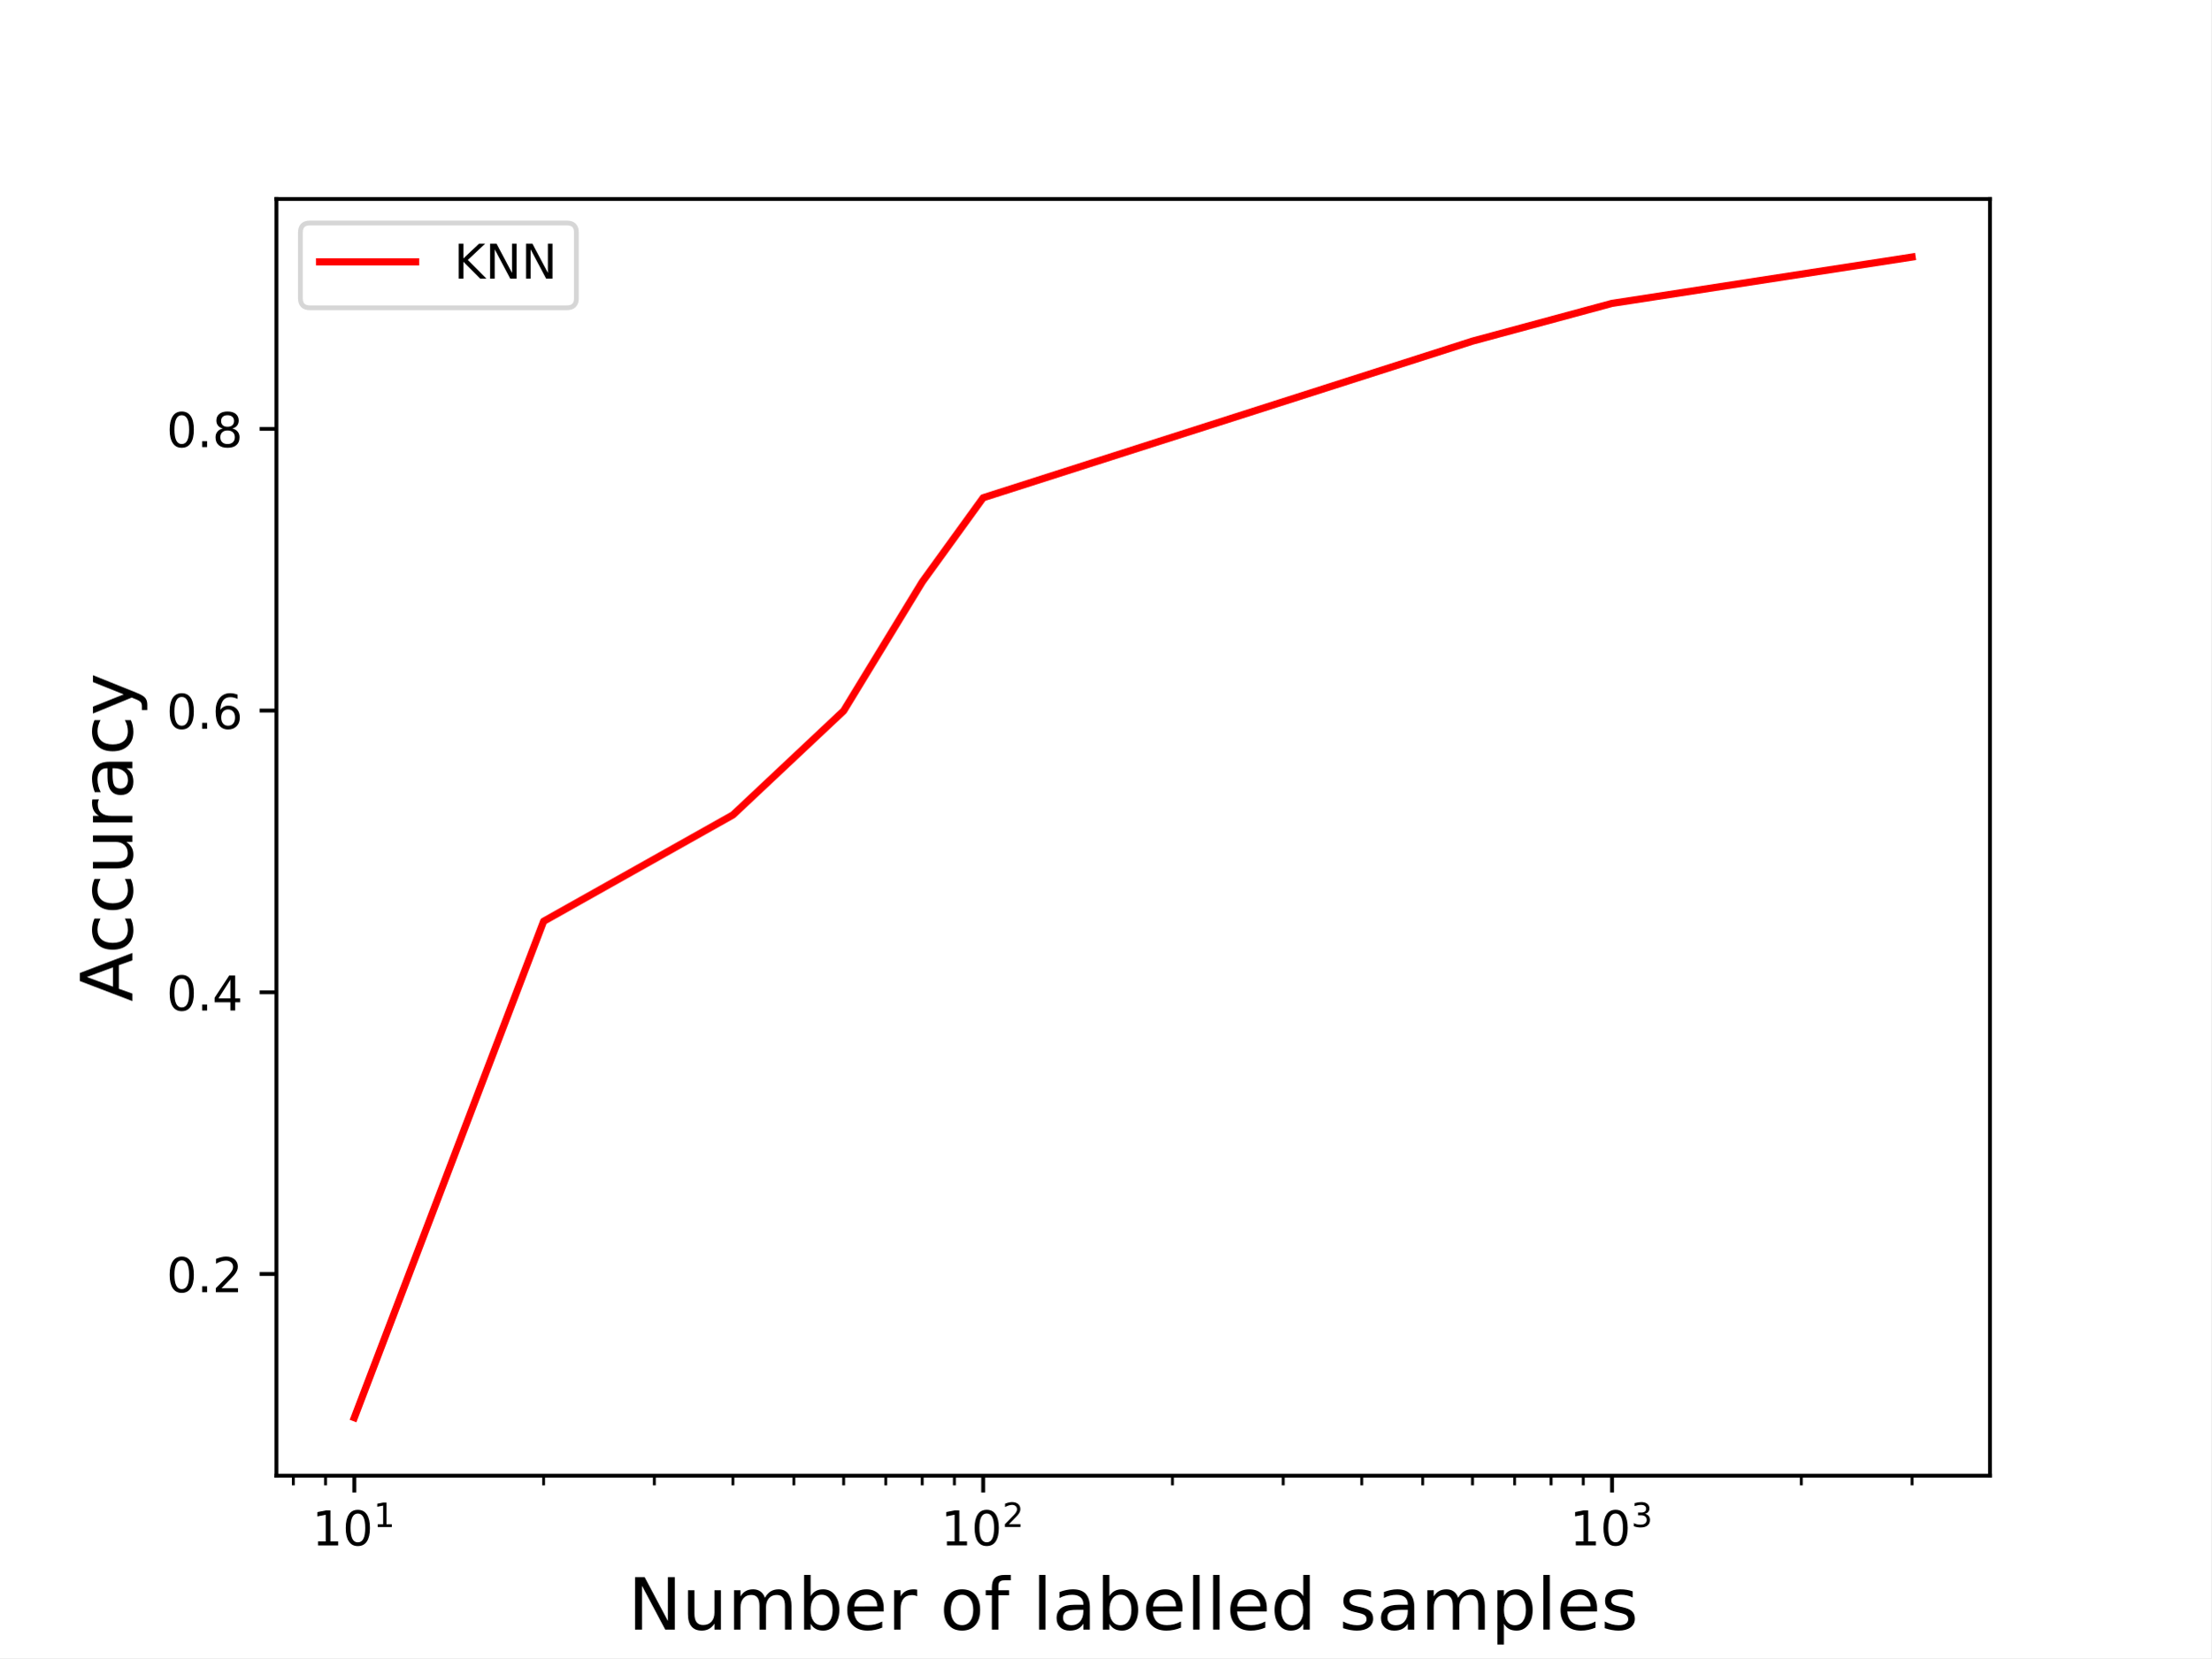
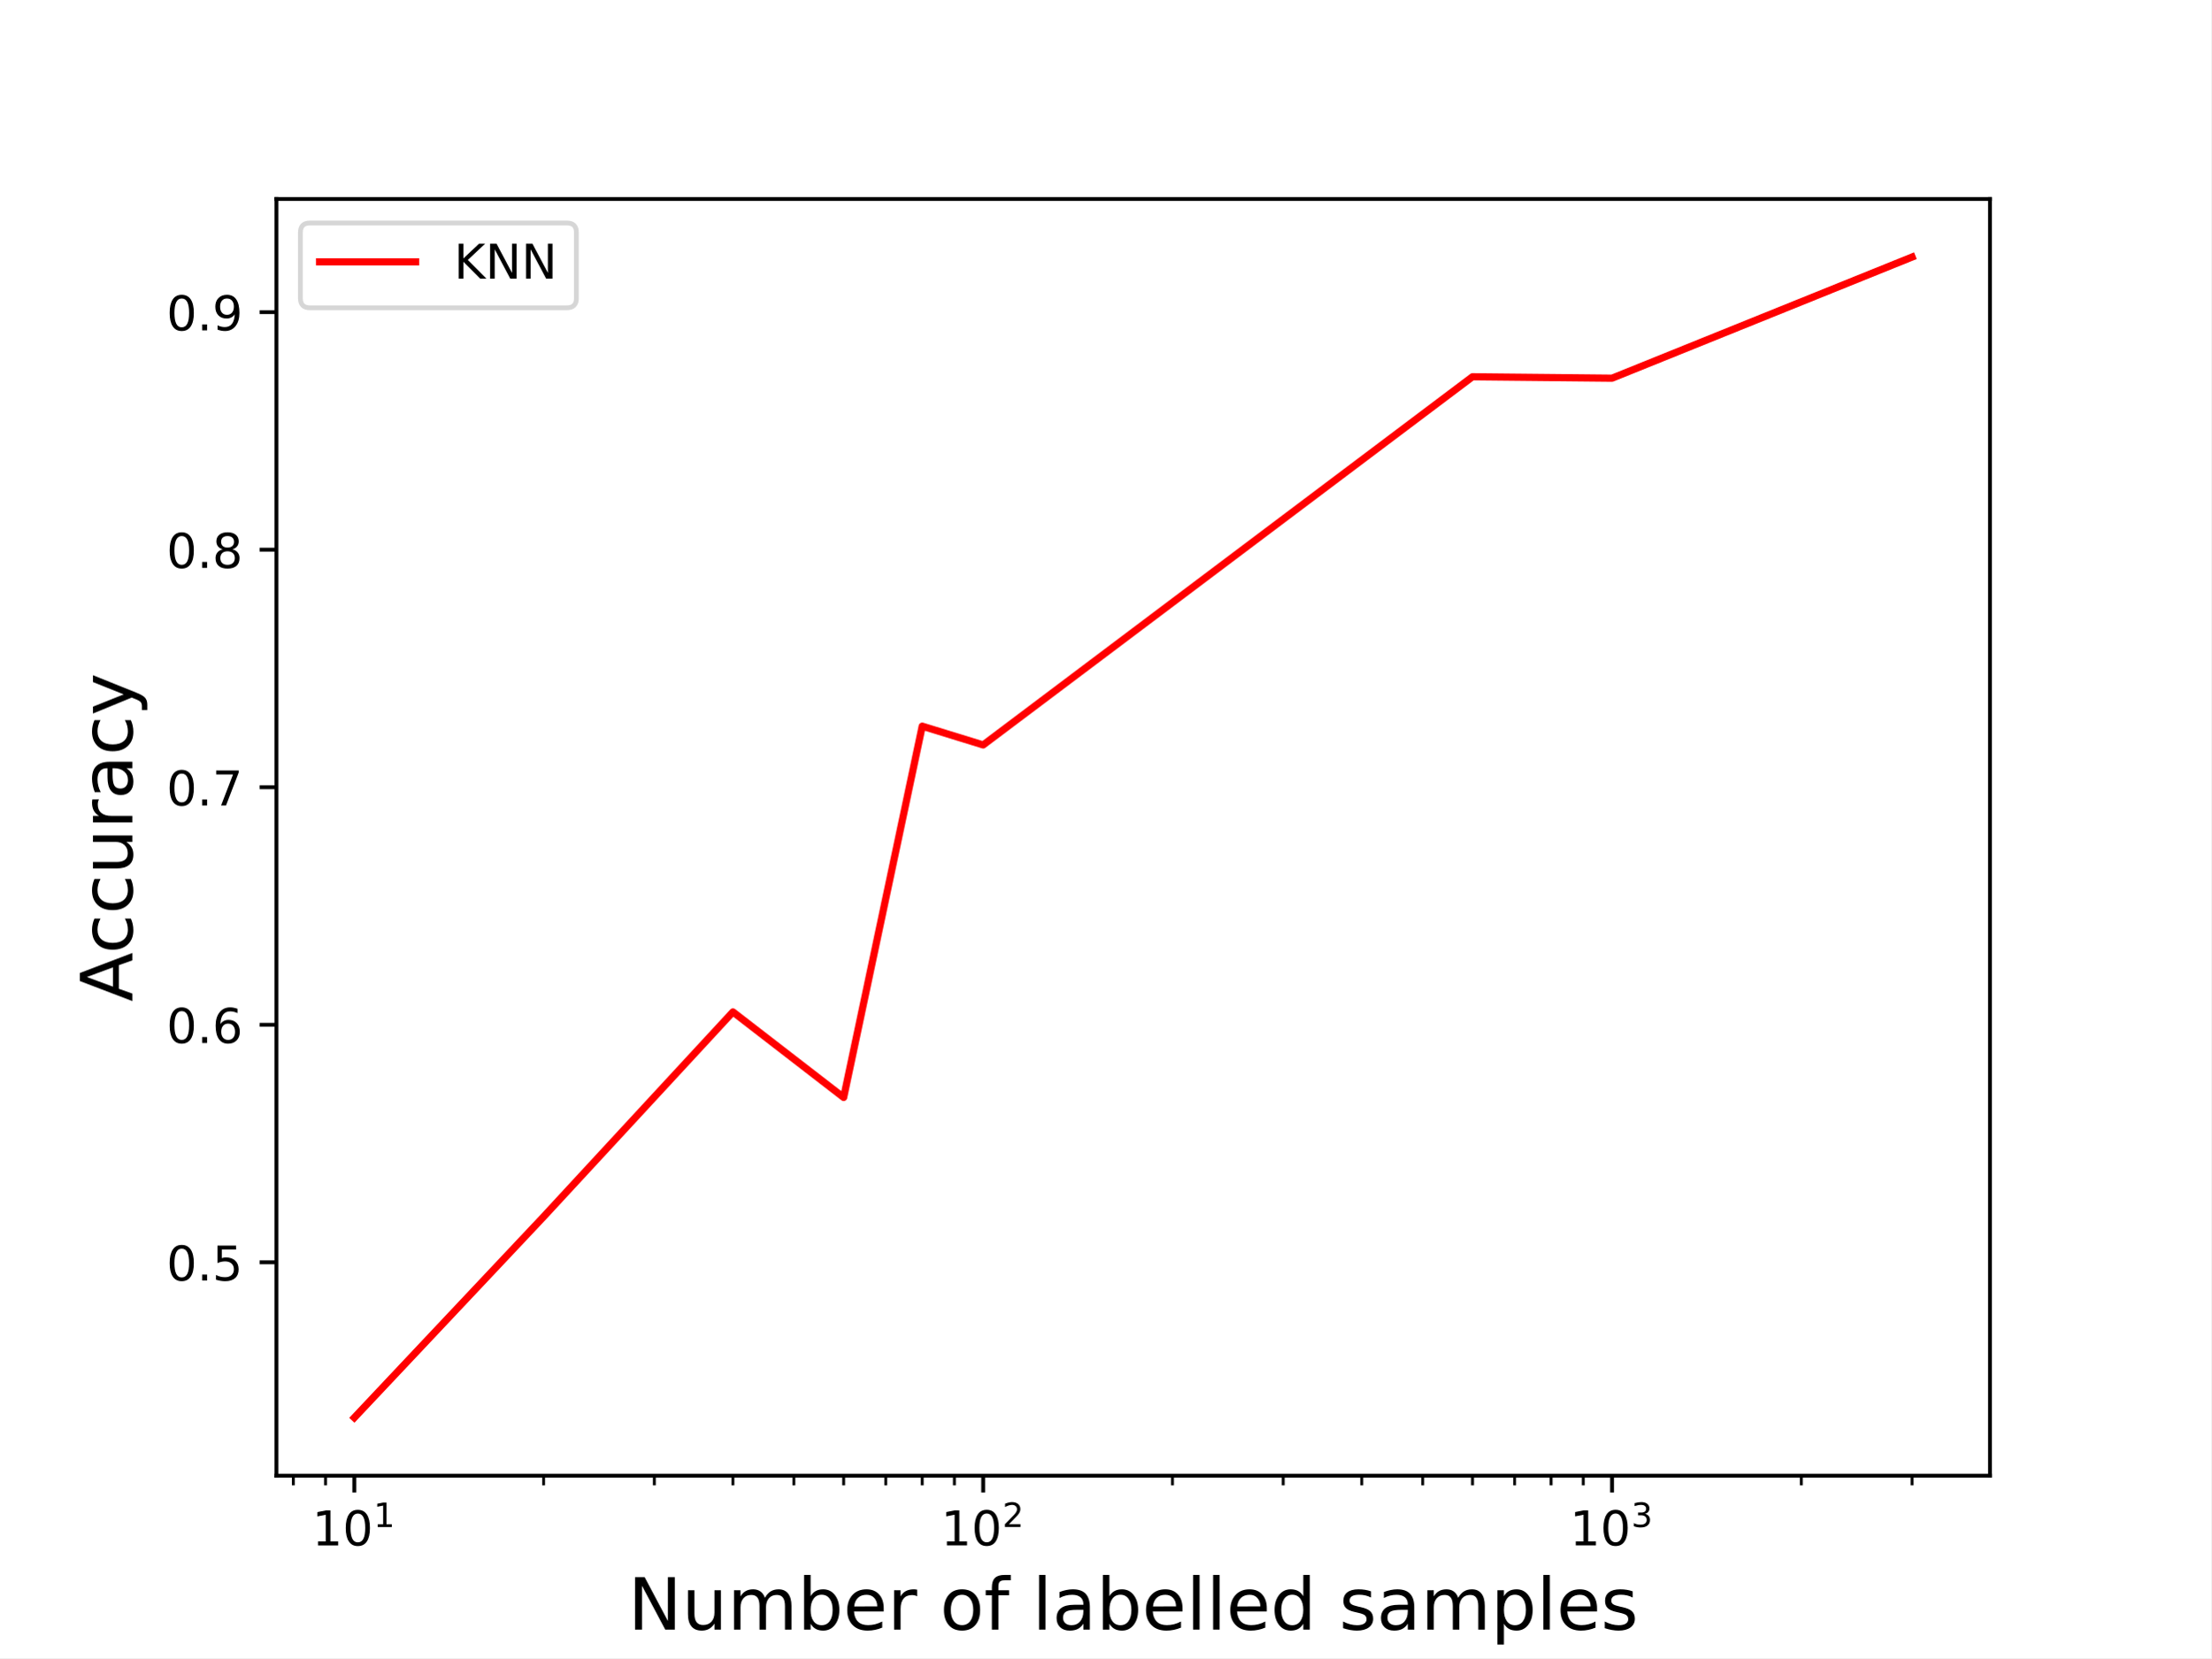
<svg xmlns="http://www.w3.org/2000/svg" xmlns:xlink="http://www.w3.org/1999/xlink" height="345.6pt" version="1.1" viewBox="0 0 460.8 345.6" width="460.8pt">
  <defs>
    <style type="text/css">*{stroke-linecap:butt;stroke-linejoin:round;}</style>
  </defs>
  <g id="figure_1">
    <g id="patch_1">
      <path d="M 0 345.6  L 460.8 345.6  L 460.8 0  L 0 0  z " style="fill:#ffffff;" />
    </g>
    <g id="axes_1">
      <g id="patch_2">
        <path d="M 57.6 307.584  L 414.72 307.584  L 414.72 41.472  L 57.6 41.472  z " style="fill:#ffffff;" />
      </g>
      <g id="matplotlib.axis_1">
        <g id="xtick_1">
          <g id="line2d_1">
            <defs>
-               <path d="M 0 0  L 0 3.5  " id="m535e536ac5" style="stroke:#000000;stroke-width:0.8;" />
-             </defs>
-             <g>
-               <use style="stroke:#000000;stroke-width:0.8;" x="73.833" xlink:href="#m535e536ac5" y="307.584" />
+               <path d="M 0 0  L 0 3.5  " id="m61b0bf0fd1" style="stroke:#000000;stroke-width:0.8;" />
+             </defs>
+             <g>
+               <use style="stroke:#000000;stroke-width:0.8;" x="73.833" xlink:href="#m61b0bf0fd1" y="307.584" />
            </g>
          </g>
          <g id="text_1">
            <g transform="translate(65.03273 322.1824)scale(0.1 -0.1)">
              <defs>
                <path d="M 794 531  L 1825 531  L 1825 4091  L 703 3866  L 703 4441  L 1819 4666  L 2450 4666  L 2450 531  L 3481 531  L 3481 0  L 794 0  L 794 531  z " id="DejaVuSans-31" transform="scale(0.015625)" />
                <path d="M 2034 4250  Q 1547 4250 1301 3770  Q 1056 3291 1056 2328  Q 1056 1369 1301 889  Q 1547 409 2034 409  Q 2525 409 2770 889  Q 3016 1369 3016 2328  Q 3016 3291 2770 3770  Q 2525 4250 2034 4250  z M 2034 4750  Q 2819 4750 3233 4129  Q 3647 3509 3647 2328  Q 3647 1150 3233 529  Q 2819 -91 2034 -91  Q 1250 -91 836 529  Q 422 1150 422 2328  Q 422 3509 836 4129  Q 1250 4750 2034 4750  z " id="DejaVuSans-30" transform="scale(0.015625)" />
              </defs>
              <use transform="translate(0 0.684375)" xlink:href="#DejaVuSans-31" />
              <use transform="translate(63.62305 0.684375)" xlink:href="#DejaVuSans-30" />
              <use transform="translate(128.2031 38.96563)scale(0.7)" xlink:href="#DejaVuSans-31" />
            </g>
          </g>
        </g>
        <g id="xtick_2">
          <g id="line2d_2">
            <g>
-               <use style="stroke:#000000;stroke-width:0.8;" x="204.894" xlink:href="#m535e536ac5" y="307.584" />
+               <use style="stroke:#000000;stroke-width:0.8;" x="204.894" xlink:href="#m61b0bf0fd1" y="307.584" />
            </g>
          </g>
          <g id="text_2">
            <g transform="translate(196.094 322.1824)scale(0.1 -0.1)">
              <defs>
                <path d="M 1228 531  L 3431 531  L 3431 0  L 469 0  L 469 531  Q 828 903 1448 1529  Q 2069 2156 2228 2338  Q 2531 2678 2651 2914  Q 2772 3150 2772 3378  Q 2772 3750 2511 3984  Q 2250 4219 1831 4219  Q 1534 4219 1204 4116  Q 875 4013 500 3803  L 500 4441  Q 881 4594 1212 4672  Q 1544 4750 1819 4750  Q 2544 4750 2975 4387  Q 3406 4025 3406 3419  Q 3406 3131 3298 2873  Q 3191 2616 2906 2266  Q 2828 2175 2409 1742  Q 1991 1309 1228 531  z " id="DejaVuSans-32" transform="scale(0.015625)" />
              </defs>
              <use transform="translate(0 0.765625)" xlink:href="#DejaVuSans-31" />
              <use transform="translate(63.62305 0.765625)" xlink:href="#DejaVuSans-30" />
              <use transform="translate(128.2031 39.04688)scale(0.7)" xlink:href="#DejaVuSans-32" />
            </g>
          </g>
        </g>
        <g id="xtick_3">
          <g id="line2d_3">
            <g>
-               <use style="stroke:#000000;stroke-width:0.8;" x="335.955" xlink:href="#m535e536ac5" y="307.584" />
+               <use style="stroke:#000000;stroke-width:0.8;" x="335.955" xlink:href="#m61b0bf0fd1" y="307.584" />
            </g>
          </g>
          <g id="text_3">
            <g transform="translate(327.1552 322.1824)scale(0.1 -0.1)">
              <defs>
                <path d="M 2597 2516  Q 3050 2419 3304 2112  Q 3559 1806 3559 1356  Q 3559 666 3084 287  Q 2609 -91 1734 -91  Q 1441 -91 1130 -33  Q 819 25 488 141  L 488 750  Q 750 597 1062 519  Q 1375 441 1716 441  Q 2309 441 2620 675  Q 2931 909 2931 1356  Q 2931 1769 2642 2001  Q 2353 2234 1838 2234  L 1294 2234  L 1294 2753  L 1863 2753  Q 2328 2753 2575 2939  Q 2822 3125 2822 3475  Q 2822 3834 2567 4026  Q 2313 4219 1838 4219  Q 1578 4219 1281 4162  Q 984 4106 628 3988  L 628 4550  Q 988 4650 1302 4700  Q 1616 4750 1894 4750  Q 2613 4750 3031 4423  Q 3450 4097 3450 3541  Q 3450 3153 3228 2886  Q 3006 2619 2597 2516  z " id="DejaVuSans-33" transform="scale(0.015625)" />
              </defs>
              <use transform="translate(0 0.765625)" xlink:href="#DejaVuSans-31" />
              <use transform="translate(63.62305 0.765625)" xlink:href="#DejaVuSans-30" />
              <use transform="translate(128.2031 39.04688)scale(0.7)" xlink:href="#DejaVuSans-33" />
            </g>
          </g>
        </g>
        <g id="xtick_4">
          <g id="line2d_4">
            <defs>
-               <path d="M 0 0  L 0 2  " id="mf90bd50811" style="stroke:#000000;stroke-width:0.6;" />
-             </defs>
-             <g>
-               <use style="stroke:#000000;stroke-width:0.6;" x="61.132" xlink:href="#mf90bd50811" y="307.584" />
+               <path d="M 0 0  L 0 2  " id="m50178d7eab" style="stroke:#000000;stroke-width:0.6;" />
+             </defs>
+             <g>
+               <use style="stroke:#000000;stroke-width:0.6;" x="61.132" xlink:href="#m50178d7eab" y="307.584" />
            </g>
          </g>
        </g>
        <g id="xtick_5">
          <g id="line2d_5">
            <g>
-               <use style="stroke:#000000;stroke-width:0.6;" x="67.836" xlink:href="#mf90bd50811" y="307.584" />
+               <use style="stroke:#000000;stroke-width:0.6;" x="67.836" xlink:href="#m50178d7eab" y="307.584" />
            </g>
          </g>
        </g>
        <g id="xtick_6">
          <g id="line2d_6">
            <g>
-               <use style="stroke:#000000;stroke-width:0.6;" x="113.286" xlink:href="#mf90bd50811" y="307.584" />
+               <use style="stroke:#000000;stroke-width:0.6;" x="113.286" xlink:href="#m50178d7eab" y="307.584" />
            </g>
          </g>
        </g>
        <g id="xtick_7">
          <g id="line2d_7">
            <g>
-               <use style="stroke:#000000;stroke-width:0.6;" x="136.365" xlink:href="#mf90bd50811" y="307.584" />
+               <use style="stroke:#000000;stroke-width:0.6;" x="136.365" xlink:href="#m50178d7eab" y="307.584" />
            </g>
          </g>
        </g>
        <g id="xtick_8">
          <g id="line2d_8">
            <g>
-               <use style="stroke:#000000;stroke-width:0.6;" x="152.739" xlink:href="#mf90bd50811" y="307.584" />
+               <use style="stroke:#000000;stroke-width:0.6;" x="152.739" xlink:href="#m50178d7eab" y="307.584" />
            </g>
          </g>
        </g>
        <g id="xtick_9">
          <g id="line2d_9">
            <g>
-               <use style="stroke:#000000;stroke-width:0.6;" x="165.441" xlink:href="#mf90bd50811" y="307.584" />
+               <use style="stroke:#000000;stroke-width:0.6;" x="165.441" xlink:href="#m50178d7eab" y="307.584" />
            </g>
          </g>
        </g>
        <g id="xtick_10">
          <g id="line2d_10">
            <g>
-               <use style="stroke:#000000;stroke-width:0.6;" x="175.818" xlink:href="#mf90bd50811" y="307.584" />
+               <use style="stroke:#000000;stroke-width:0.6;" x="175.818" xlink:href="#m50178d7eab" y="307.584" />
            </g>
          </g>
        </g>
        <g id="xtick_11">
          <g id="line2d_11">
            <g>
-               <use style="stroke:#000000;stroke-width:0.6;" x="184.592" xlink:href="#mf90bd50811" y="307.584" />
+               <use style="stroke:#000000;stroke-width:0.6;" x="184.592" xlink:href="#m50178d7eab" y="307.584" />
            </g>
          </g>
        </g>
        <g id="xtick_12">
          <g id="line2d_12">
            <g>
-               <use style="stroke:#000000;stroke-width:0.6;" x="192.193" xlink:href="#mf90bd50811" y="307.584" />
+               <use style="stroke:#000000;stroke-width:0.6;" x="192.193" xlink:href="#m50178d7eab" y="307.584" />
            </g>
          </g>
        </g>
        <g id="xtick_13">
          <g id="line2d_13">
            <g>
-               <use style="stroke:#000000;stroke-width:0.6;" x="198.897" xlink:href="#mf90bd50811" y="307.584" />
+               <use style="stroke:#000000;stroke-width:0.6;" x="198.897" xlink:href="#m50178d7eab" y="307.584" />
            </g>
          </g>
        </g>
        <g id="xtick_14">
          <g id="line2d_14">
            <g>
-               <use style="stroke:#000000;stroke-width:0.6;" x="244.347" xlink:href="#mf90bd50811" y="307.584" />
+               <use style="stroke:#000000;stroke-width:0.6;" x="244.347" xlink:href="#m50178d7eab" y="307.584" />
            </g>
          </g>
        </g>
        <g id="xtick_15">
          <g id="line2d_15">
            <g>
-               <use style="stroke:#000000;stroke-width:0.6;" x="267.426" xlink:href="#mf90bd50811" y="307.584" />
+               <use style="stroke:#000000;stroke-width:0.6;" x="267.426" xlink:href="#m50178d7eab" y="307.584" />
            </g>
          </g>
        </g>
        <g id="xtick_16">
          <g id="line2d_16">
            <g>
-               <use style="stroke:#000000;stroke-width:0.6;" x="283.801" xlink:href="#mf90bd50811" y="307.584" />
+               <use style="stroke:#000000;stroke-width:0.6;" x="283.801" xlink:href="#m50178d7eab" y="307.584" />
            </g>
          </g>
        </g>
        <g id="xtick_17">
          <g id="line2d_17">
            <g>
-               <use style="stroke:#000000;stroke-width:0.6;" x="296.502" xlink:href="#mf90bd50811" y="307.584" />
+               <use style="stroke:#000000;stroke-width:0.6;" x="296.502" xlink:href="#m50178d7eab" y="307.584" />
            </g>
          </g>
        </g>
        <g id="xtick_18">
          <g id="line2d_18">
            <g>
-               <use style="stroke:#000000;stroke-width:0.6;" x="306.879" xlink:href="#mf90bd50811" y="307.584" />
+               <use style="stroke:#000000;stroke-width:0.6;" x="306.879" xlink:href="#m50178d7eab" y="307.584" />
            </g>
          </g>
        </g>
        <g id="xtick_19">
          <g id="line2d_19">
            <g>
-               <use style="stroke:#000000;stroke-width:0.6;" x="315.654" xlink:href="#mf90bd50811" y="307.584" />
+               <use style="stroke:#000000;stroke-width:0.6;" x="315.654" xlink:href="#m50178d7eab" y="307.584" />
            </g>
          </g>
        </g>
        <g id="xtick_20">
          <g id="line2d_20">
            <g>
-               <use style="stroke:#000000;stroke-width:0.6;" x="323.254" xlink:href="#mf90bd50811" y="307.584" />
+               <use style="stroke:#000000;stroke-width:0.6;" x="323.254" xlink:href="#m50178d7eab" y="307.584" />
            </g>
          </g>
        </g>
        <g id="xtick_21">
          <g id="line2d_21">
            <g>
-               <use style="stroke:#000000;stroke-width:0.6;" x="329.958" xlink:href="#mf90bd50811" y="307.584" />
+               <use style="stroke:#000000;stroke-width:0.6;" x="329.958" xlink:href="#m50178d7eab" y="307.584" />
            </g>
          </g>
        </g>
        <g id="xtick_22">
          <g id="line2d_22">
            <g>
-               <use style="stroke:#000000;stroke-width:0.6;" x="375.409" xlink:href="#mf90bd50811" y="307.584" />
+               <use style="stroke:#000000;stroke-width:0.6;" x="375.409" xlink:href="#m50178d7eab" y="307.584" />
            </g>
          </g>
        </g>
        <g id="xtick_23">
          <g id="line2d_23">
            <g>
-               <use style="stroke:#000000;stroke-width:0.6;" x="398.487" xlink:href="#mf90bd50811" y="307.584" />
+               <use style="stroke:#000000;stroke-width:0.6;" x="398.487" xlink:href="#m50178d7eab" y="307.584" />
            </g>
          </g>
        </g>
        <g id="text_4">
          <g transform="translate(130.8764 339.6598)scale(0.15 -0.15)">
            <defs>
              <path d="M 628 4666  L 1478 4666  L 3547 763  L 3547 4666  L 4159 4666  L 4159 0  L 3309 0  L 1241 3903  L 1241 0  L 628 0  L 628 4666  z " id="DejaVuSans-4e" transform="scale(0.015625)" />
              <path d="M 544 1381  L 544 3500  L 1119 3500  L 1119 1403  Q 1119 906 1312 657  Q 1506 409 1894 409  Q 2359 409 2629 706  Q 2900 1003 2900 1516  L 2900 3500  L 3475 3500  L 3475 0  L 2900 0  L 2900 538  Q 2691 219 2414 64  Q 2138 -91 1772 -91  Q 1169 -91 856 284  Q 544 659 544 1381  z M 1991 3584  L 1991 3584  z " id="DejaVuSans-75" transform="scale(0.015625)" />
              <path d="M 3328 2828  Q 3544 3216 3844 3400  Q 4144 3584 4550 3584  Q 5097 3584 5394 3201  Q 5691 2819 5691 2113  L 5691 0  L 5113 0  L 5113 2094  Q 5113 2597 4934 2840  Q 4756 3084 4391 3084  Q 3944 3084 3684 2787  Q 3425 2491 3425 1978  L 3425 0  L 2847 0  L 2847 2094  Q 2847 2600 2669 2842  Q 2491 3084 2119 3084  Q 1678 3084 1418 2786  Q 1159 2488 1159 1978  L 1159 0  L 581 0  L 581 3500  L 1159 3500  L 1159 2956  Q 1356 3278 1631 3431  Q 1906 3584 2284 3584  Q 2666 3584 2933 3390  Q 3200 3197 3328 2828  z " id="DejaVuSans-6d" transform="scale(0.015625)" />
              <path d="M 3116 1747  Q 3116 2381 2855 2742  Q 2594 3103 2138 3103  Q 1681 3103 1420 2742  Q 1159 2381 1159 1747  Q 1159 1113 1420 752  Q 1681 391 2138 391  Q 2594 391 2855 752  Q 3116 1113 3116 1747  z M 1159 2969  Q 1341 3281 1617 3432  Q 1894 3584 2278 3584  Q 2916 3584 3314 3078  Q 3713 2572 3713 1747  Q 3713 922 3314 415  Q 2916 -91 2278 -91  Q 1894 -91 1617 61  Q 1341 213 1159 525  L 1159 0  L 581 0  L 581 4863  L 1159 4863  L 1159 2969  z " id="DejaVuSans-62" transform="scale(0.015625)" />
              <path d="M 3597 1894  L 3597 1613  L 953 1613  Q 991 1019 1311 708  Q 1631 397 2203 397  Q 2534 397 2845 478  Q 3156 559 3463 722  L 3463 178  Q 3153 47 2828 -22  Q 2503 -91 2169 -91  Q 1331 -91 842 396  Q 353 884 353 1716  Q 353 2575 817 3079  Q 1281 3584 2069 3584  Q 2775 3584 3186 3129  Q 3597 2675 3597 1894  z M 3022 2063  Q 3016 2534 2758 2815  Q 2500 3097 2075 3097  Q 1594 3097 1305 2825  Q 1016 2553 972 2059  L 3022 2063  z " id="DejaVuSans-65" transform="scale(0.015625)" />
              <path d="M 2631 2963  Q 2534 3019 2420 3045  Q 2306 3072 2169 3072  Q 1681 3072 1420 2755  Q 1159 2438 1159 1844  L 1159 0  L 581 0  L 581 3500  L 1159 3500  L 1159 2956  Q 1341 3275 1631 3429  Q 1922 3584 2338 3584  Q 2397 3584 2469 3576  Q 2541 3569 2628 3553  L 2631 2963  z " id="DejaVuSans-72" transform="scale(0.015625)" />
              <path id="DejaVuSans-20" transform="scale(0.015625)" />
              <path d="M 1959 3097  Q 1497 3097 1228 2736  Q 959 2375 959 1747  Q 959 1119 1226 758  Q 1494 397 1959 397  Q 2419 397 2687 759  Q 2956 1122 2956 1747  Q 2956 2369 2687 2733  Q 2419 3097 1959 3097  z M 1959 3584  Q 2709 3584 3137 3096  Q 3566 2609 3566 1747  Q 3566 888 3137 398  Q 2709 -91 1959 -91  Q 1206 -91 779 398  Q 353 888 353 1747  Q 353 2609 779 3096  Q 1206 3584 1959 3584  z " id="DejaVuSans-6f" transform="scale(0.015625)" />
              <path d="M 2375 4863  L 2375 4384  L 1825 4384  Q 1516 4384 1395 4259  Q 1275 4134 1275 3809  L 1275 3500  L 2222 3500  L 2222 3053  L 1275 3053  L 1275 0  L 697 0  L 697 3053  L 147 3053  L 147 3500  L 697 3500  L 697 3744  Q 697 4328 969 4595  Q 1241 4863 1831 4863  L 2375 4863  z " id="DejaVuSans-66" transform="scale(0.015625)" />
              <path d="M 603 4863  L 1178 4863  L 1178 0  L 603 0  L 603 4863  z " id="DejaVuSans-6c" transform="scale(0.015625)" />
              <path d="M 2194 1759  Q 1497 1759 1228 1600  Q 959 1441 959 1056  Q 959 750 1161 570  Q 1363 391 1709 391  Q 2188 391 2477 730  Q 2766 1069 2766 1631  L 2766 1759  L 2194 1759  z M 3341 1997  L 3341 0  L 2766 0  L 2766 531  Q 2569 213 2275 61  Q 1981 -91 1556 -91  Q 1019 -91 701 211  Q 384 513 384 1019  Q 384 1609 779 1909  Q 1175 2209 1959 2209  L 2766 2209  L 2766 2266  Q 2766 2663 2505 2880  Q 2244 3097 1772 3097  Q 1472 3097 1187 3025  Q 903 2953 641 2809  L 641 3341  Q 956 3463 1253 3523  Q 1550 3584 1831 3584  Q 2591 3584 2966 3190  Q 3341 2797 3341 1997  z " id="DejaVuSans-61" transform="scale(0.015625)" />
              <path d="M 2906 2969  L 2906 4863  L 3481 4863  L 3481 0  L 2906 0  L 2906 525  Q 2725 213 2448 61  Q 2172 -91 1784 -91  Q 1150 -91 751 415  Q 353 922 353 1747  Q 353 2572 751 3078  Q 1150 3584 1784 3584  Q 2172 3584 2448 3432  Q 2725 3281 2906 2969  z M 947 1747  Q 947 1113 1208 752  Q 1469 391 1925 391  Q 2381 391 2643 752  Q 2906 1113 2906 1747  Q 2906 2381 2643 2742  Q 2381 3103 1925 3103  Q 1469 3103 1208 2742  Q 947 2381 947 1747  z " id="DejaVuSans-64" transform="scale(0.015625)" />
              <path d="M 2834 3397  L 2834 2853  Q 2591 2978 2328 3040  Q 2066 3103 1784 3103  Q 1356 3103 1142 2972  Q 928 2841 928 2578  Q 928 2378 1081 2264  Q 1234 2150 1697 2047  L 1894 2003  Q 2506 1872 2764 1633  Q 3022 1394 3022 966  Q 3022 478 2636 193  Q 2250 -91 1575 -91  Q 1294 -91 989 -36  Q 684 19 347 128  L 347 722  Q 666 556 975 473  Q 1284 391 1588 391  Q 1994 391 2212 530  Q 2431 669 2431 922  Q 2431 1156 2273 1281  Q 2116 1406 1581 1522  L 1381 1569  Q 847 1681 609 1914  Q 372 2147 372 2553  Q 372 3047 722 3315  Q 1072 3584 1716 3584  Q 2034 3584 2315 3537  Q 2597 3491 2834 3397  z " id="DejaVuSans-73" transform="scale(0.015625)" />
              <path d="M 1159 525  L 1159 -1331  L 581 -1331  L 581 3500  L 1159 3500  L 1159 2969  Q 1341 3281 1617 3432  Q 1894 3584 2278 3584  Q 2916 3584 3314 3078  Q 3713 2572 3713 1747  Q 3713 922 3314 415  Q 2916 -91 2278 -91  Q 1894 -91 1617 61  Q 1341 213 1159 525  z M 3116 1747  Q 3116 2381 2855 2742  Q 2594 3103 2138 3103  Q 1681 3103 1420 2742  Q 1159 2381 1159 1747  Q 1159 1113 1420 752  Q 1681 391 2138 391  Q 2594 391 2855 752  Q 3116 1113 3116 1747  z " id="DejaVuSans-70" transform="scale(0.015625)" />
            </defs>
            <use xlink:href="#DejaVuSans-4e" />
            <use x="74.805" xlink:href="#DejaVuSans-75" />
            <use x="138.184" xlink:href="#DejaVuSans-6d" />
            <use x="235.596" xlink:href="#DejaVuSans-62" />
            <use x="299.072" xlink:href="#DejaVuSans-65" />
            <use x="360.596" xlink:href="#DejaVuSans-72" />
            <use x="401.709" xlink:href="#DejaVuSans-20" />
            <use x="433.496" xlink:href="#DejaVuSans-6f" />
            <use x="494.678" xlink:href="#DejaVuSans-66" />
            <use x="529.883" xlink:href="#DejaVuSans-20" />
            <use x="561.67" xlink:href="#DejaVuSans-6c" />
            <use x="589.453" xlink:href="#DejaVuSans-61" />
            <use x="650.732" xlink:href="#DejaVuSans-62" />
            <use x="714.209" xlink:href="#DejaVuSans-65" />
            <use x="775.732" xlink:href="#DejaVuSans-6c" />
            <use x="803.516" xlink:href="#DejaVuSans-6c" />
            <use x="831.299" xlink:href="#DejaVuSans-65" />
            <use x="892.822" xlink:href="#DejaVuSans-64" />
            <use x="956.299" xlink:href="#DejaVuSans-20" />
            <use x="988.086" xlink:href="#DejaVuSans-73" />
            <use x="1040.186" xlink:href="#DejaVuSans-61" />
            <use x="1101.465" xlink:href="#DejaVuSans-6d" />
            <use x="1198.877" xlink:href="#DejaVuSans-70" />
            <use x="1262.354" xlink:href="#DejaVuSans-6c" />
            <use x="1290.137" xlink:href="#DejaVuSans-65" />
            <use x="1351.66" xlink:href="#DejaVuSans-73" />
          </g>
        </g>
      </g>
      <g id="matplotlib.axis_2">
        <g id="ytick_1">
          <g id="line2d_24">
            <defs>
-               <path d="M 0 0  L -3.5 0  " id="m1a884990af" style="stroke:#000000;stroke-width:0.8;" />
-             </defs>
-             <g>
-               <use style="stroke:#000000;stroke-width:0.8;" x="57.6" xlink:href="#m1a884990af" y="265.542" />
+               <path d="M 0 0  L -3.5 0  " id="mb213a90a84" style="stroke:#000000;stroke-width:0.8;" />
+             </defs>
+             <g>
+               <use style="stroke:#000000;stroke-width:0.8;" x="57.6" xlink:href="#mb213a90a84" y="263.107" />
            </g>
          </g>
          <g id="text_5">
-             <g transform="translate(34.69687 269.3408)scale(0.1 -0.1)">
+             <g transform="translate(34.69687 266.9058)scale(0.1 -0.1)">
              <defs>
                <path d="M 684 794  L 1344 794  L 1344 0  L 684 0  L 684 794  z " id="DejaVuSans-2e" transform="scale(0.015625)" />
+                 <path d="M 691 4666  L 3169 4666  L 3169 4134  L 1269 4134  L 1269 2991  Q 1406 3038 1543 3061  Q 1681 3084 1819 3084  Q 2600 3084 3056 2656  Q 3513 2228 3513 1497  Q 3513 744 3044 326  Q 2575 -91 1722 -91  Q 1428 -91 1123 -41  Q 819 9 494 109  L 494 744  Q 775 591 1075 516  Q 1375 441 1709 441  Q 2250 441 2565 725  Q 2881 1009 2881 1497  Q 2881 1984 2565 2268  Q 2250 2553 1709 2553  Q 1456 2553 1204 2497  Q 953 2441 691 2322  L 691 4666  z " id="DejaVuSans-35" transform="scale(0.015625)" />
              </defs>
              <use xlink:href="#DejaVuSans-30" />
              <use x="63.623" xlink:href="#DejaVuSans-2e" />
-               <use x="95.41" xlink:href="#DejaVuSans-32" />
+               <use x="95.41" xlink:href="#DejaVuSans-35" />
            </g>
          </g>
        </g>
        <g id="ytick_2">
          <g id="line2d_25">
            <g>
-               <use style="stroke:#000000;stroke-width:0.8;" x="57.6" xlink:href="#m1a884990af" y="206.823" />
+               <use style="stroke:#000000;stroke-width:0.8;" x="57.6" xlink:href="#mb213a90a84" y="213.594" />
            </g>
          </g>
          <g id="text_6">
-             <g transform="translate(34.69687 210.6224)scale(0.1 -0.1)">
-               <defs>
-                 <path d="M 2419 4116  L 825 1625  L 2419 1625  L 2419 4116  z M 2253 4666  L 3047 4666  L 3047 1625  L 3713 1625  L 3713 1100  L 3047 1100  L 3047 0  L 2419 0  L 2419 1100  L 313 1100  L 313 1709  L 2253 4666  z " id="DejaVuSans-34" transform="scale(0.015625)" />
-               </defs>
-               <use xlink:href="#DejaVuSans-30" />
-               <use x="63.623" xlink:href="#DejaVuSans-2e" />
-               <use x="95.41" xlink:href="#DejaVuSans-34" />
-             </g>
-           </g>
-         </g>
-         <g id="ytick_3">
-           <g id="line2d_26">
-             <g>
-               <use style="stroke:#000000;stroke-width:0.8;" x="57.6" xlink:href="#m1a884990af" y="148.105" />
-             </g>
-           </g>
-           <g id="text_7">
-             <g transform="translate(34.69687 151.9039)scale(0.1 -0.1)">
+             <g transform="translate(34.69687 217.3929)scale(0.1 -0.1)">
              <defs>
                <path d="M 2113 2584  Q 1688 2584 1439 2293  Q 1191 2003 1191 1497  Q 1191 994 1439 701  Q 1688 409 2113 409  Q 2538 409 2786 701  Q 3034 994 3034 1497  Q 3034 2003 2786 2293  Q 2538 2584 2113 2584  z M 3366 4563  L 3366 3988  Q 3128 4100 2886 4159  Q 2644 4219 2406 4219  Q 1781 4219 1451 3797  Q 1122 3375 1075 2522  Q 1259 2794 1537 2939  Q 1816 3084 2150 3084  Q 2853 3084 3261 2657  Q 3669 2231 3669 1497  Q 3669 778 3244 343  Q 2819 -91 2113 -91  Q 1303 -91 875 529  Q 447 1150 447 2328  Q 447 3434 972 4092  Q 1497 4750 2381 4750  Q 2619 4750 2861 4703  Q 3103 4656 3366 4563  z " id="DejaVuSans-36" transform="scale(0.015625)" />
              </defs>
              <use xlink:href="#DejaVuSans-30" />
              <use x="63.623" xlink:href="#DejaVuSans-2e" />
              <use x="95.41" xlink:href="#DejaVuSans-36" />
            </g>
          </g>
        </g>
+         <g id="ytick_3">
+           <g id="line2d_26">
+             <g>
+               <use style="stroke:#000000;stroke-width:0.8;" x="57.6" xlink:href="#mb213a90a84" y="164.081" />
+             </g>
+           </g>
+           <g id="text_7">
+             <g transform="translate(34.69687 167.88)scale(0.1 -0.1)">
+               <defs>
+                 <path d="M 525 4666  L 3525 4666  L 3525 4397  L 1831 0  L 1172 0  L 2766 4134  L 525 4134  L 525 4666  z " id="DejaVuSans-37" transform="scale(0.015625)" />
+               </defs>
+               <use xlink:href="#DejaVuSans-30" />
+               <use x="63.623" xlink:href="#DejaVuSans-2e" />
+               <use x="95.41" xlink:href="#DejaVuSans-37" />
+             </g>
+           </g>
+         </g>
        <g id="ytick_4">
          <g id="line2d_27">
            <g>
-               <use style="stroke:#000000;stroke-width:0.8;" x="57.6" xlink:href="#m1a884990af" y="89.386" />
+               <use style="stroke:#000000;stroke-width:0.8;" x="57.6" xlink:href="#mb213a90a84" y="114.568" />
            </g>
          </g>
          <g id="text_8">
-             <g transform="translate(34.69687 93.18547)scale(0.1 -0.1)">
+             <g transform="translate(34.69687 118.3671)scale(0.1 -0.1)">
              <defs>
                <path d="M 2034 2216  Q 1584 2216 1326 1975  Q 1069 1734 1069 1313  Q 1069 891 1326 650  Q 1584 409 2034 409  Q 2484 409 2743 651  Q 3003 894 3003 1313  Q 3003 1734 2745 1975  Q 2488 2216 2034 2216  z M 1403 2484  Q 997 2584 770 2862  Q 544 3141 544 3541  Q 544 4100 942 4425  Q 1341 4750 2034 4750  Q 2731 4750 3128 4425  Q 3525 4100 3525 3541  Q 3525 3141 3298 2862  Q 3072 2584 2669 2484  Q 3125 2378 3379 2068  Q 3634 1759 3634 1313  Q 3634 634 3220 271  Q 2806 -91 2034 -91  Q 1263 -91 848 271  Q 434 634 434 1313  Q 434 1759 690 2068  Q 947 2378 1403 2484  z M 1172 3481  Q 1172 3119 1398 2916  Q 1625 2713 2034 2713  Q 2441 2713 2670 2916  Q 2900 3119 2900 3481  Q 2900 3844 2670 4047  Q 2441 4250 2034 4250  Q 1625 4250 1398 4047  Q 1172 3844 1172 3481  z " id="DejaVuSans-38" transform="scale(0.015625)" />
              </defs>
              <use xlink:href="#DejaVuSans-30" />
              <use x="63.623" xlink:href="#DejaVuSans-2e" />
              <use x="95.41" xlink:href="#DejaVuSans-38" />
            </g>
          </g>
        </g>
-         <g id="text_9">
+         <g id="ytick_5">
+           <g id="line2d_28">
+             <g>
+               <use style="stroke:#000000;stroke-width:0.8;" x="57.6" xlink:href="#mb213a90a84" y="65.055" />
+             </g>
+           </g>
+           <g id="text_9">
+             <g transform="translate(34.69687 68.85421)scale(0.1 -0.1)">
+               <defs>
+                 <path d="M 703 97  L 703 672  Q 941 559 1184 500  Q 1428 441 1663 441  Q 2288 441 2617 861  Q 2947 1281 2994 2138  Q 2813 1869 2534 1725  Q 2256 1581 1919 1581  Q 1219 1581 811 2004  Q 403 2428 403 3163  Q 403 3881 828 4315  Q 1253 4750 1959 4750  Q 2769 4750 3195 4129  Q 3622 3509 3622 2328  Q 3622 1225 3098 567  Q 2575 -91 1691 -91  Q 1453 -91 1209 -44  Q 966 3 703 97  z M 1959 2075  Q 2384 2075 2632 2365  Q 2881 2656 2881 3163  Q 2881 3666 2632 3958  Q 2384 4250 1959 4250  Q 1534 4250 1286 3958  Q 1038 3666 1038 3163  Q 1038 2656 1286 2365  Q 1534 2075 1959 2075  z " id="DejaVuSans-39" transform="scale(0.015625)" />
+               </defs>
+               <use xlink:href="#DejaVuSans-30" />
+               <use x="63.623" xlink:href="#DejaVuSans-2e" />
+               <use x="95.41" xlink:href="#DejaVuSans-39" />
+             </g>
+           </g>
+         </g>
+         <g id="text_10">
          <g transform="translate(27.57734 208.7702)rotate(-90)scale(0.15 -0.15)">
            <defs>
              <path d="M 2188 4044  L 1331 1722  L 3047 1722  L 2188 4044  z M 1831 4666  L 2547 4666  L 4325 0  L 3669 0  L 3244 1197  L 1141 1197  L 716 0  L 50 0  L 1831 4666  z " id="DejaVuSans-41" transform="scale(0.015625)" />
              <path d="M 3122 3366  L 3122 2828  Q 2878 2963 2633 3030  Q 2388 3097 2138 3097  Q 1578 3097 1268 2742  Q 959 2388 959 1747  Q 959 1106 1268 751  Q 1578 397 2138 397  Q 2388 397 2633 464  Q 2878 531 3122 666  L 3122 134  Q 2881 22 2623 -34  Q 2366 -91 2075 -91  Q 1284 -91 818 406  Q 353 903 353 1747  Q 353 2603 823 3093  Q 1294 3584 2113 3584  Q 2378 3584 2631 3529  Q 2884 3475 3122 3366  z " id="DejaVuSans-63" transform="scale(0.015625)" />
              <path d="M 2059 -325  Q 1816 -950 1584 -1140  Q 1353 -1331 966 -1331  L 506 -1331  L 506 -850  L 844 -850  Q 1081 -850 1212 -737  Q 1344 -625 1503 -206  L 1606 56  L 191 3500  L 800 3500  L 1894 763  L 2988 3500  L 3597 3500  L 2059 -325  z " id="DejaVuSans-79" transform="scale(0.015625)" />
            </defs>
            <use xlink:href="#DejaVuSans-41" />
            <use x="66.658" xlink:href="#DejaVuSans-63" />
            <use x="121.639" xlink:href="#DejaVuSans-63" />
            <use x="176.619" xlink:href="#DejaVuSans-75" />
            <use x="239.998" xlink:href="#DejaVuSans-72" />
            <use x="281.111" xlink:href="#DejaVuSans-61" />
            <use x="342.391" xlink:href="#DejaVuSans-63" />
            <use x="397.371" xlink:href="#DejaVuSans-79" />
          </g>
        </g>
      </g>
-       <g id="line2d_28">
-         <path clip-path="url(#p7357b00efb)" d="M 73.833 295.488  L 113.286 192.026  L 152.739 169.86  L 175.818 148.163  L 192.193 121.3  L 204.894 103.743  L 306.879 71.095  L 335.955 63.227  L 398.487 53.568  " style="fill:none;stroke:#ff0000;stroke-linecap:square;stroke-width:1.5;" />
+       <g id="line2d_29">
+         <path clip-path="url(#pcb8702b6b0)" d="M 73.833 295.488  L 113.286 253.6  L 152.739 210.92  L 175.818 228.745  L 192.193 151.356  L 204.894 155.267  L 306.879 78.522  L 335.955 78.82  L 398.487 53.568  " style="fill:none;stroke:#ff0000;stroke-linecap:square;stroke-width:1.5;" />
      </g>
      <g id="patch_3">
        <path d="M 57.6 307.584  L 57.6 41.472  " style="fill:none;stroke:#000000;stroke-linecap:square;stroke-linejoin:miter;stroke-width:0.8;" />
      </g>
      <g id="patch_4">
        <path d="M 414.72 307.584  L 414.72 41.472  " style="fill:none;stroke:#000000;stroke-linecap:square;stroke-linejoin:miter;stroke-width:0.8;" />
      </g>
      <g id="patch_5">
        <path d="M 57.6 307.584  L 414.72 307.584  " style="fill:none;stroke:#000000;stroke-linecap:square;stroke-linejoin:miter;stroke-width:0.8;" />
      </g>
      <g id="patch_6">
        <path d="M 57.6 41.472  L 414.72 41.472  " style="fill:none;stroke:#000000;stroke-linecap:square;stroke-linejoin:miter;stroke-width:0.8;" />
      </g>
      <g id="legend_1">
        <g id="patch_7">
          <path d="M 64.6 64.15  L 118.12 64.15  Q 120.12 64.15 120.12 62.15  L 120.12 48.472  Q 120.12 46.472 118.12 46.472  L 64.6 46.472  Q 62.6 46.472 62.6 48.472  L 62.6 62.15  Q 62.6 64.15 64.6 64.15  z " style="fill:#ffffff;opacity:0.8;stroke:#cccccc;stroke-linejoin:miter;" />
        </g>
-         <g id="line2d_29">
+         <g id="line2d_30">
          <path d="M 66.6 54.57  L 86.6 54.57  " style="fill:none;stroke:#ff0000;stroke-linecap:square;stroke-width:1.5;" />
        </g>
-         <g id="line2d_30" />
-         <g id="text_10">
+         <g id="line2d_31" />
+         <g id="text_11">
          <g transform="translate(94.6 58.07044)scale(0.1 -0.1)">
            <defs>
              <path d="M 628 4666  L 1259 4666  L 1259 2694  L 3353 4666  L 4166 4666  L 1850 2491  L 4331 0  L 3500 0  L 1259 2247  L 1259 0  L 628 0  L 628 4666  z " id="DejaVuSans-4b" transform="scale(0.015625)" />
            </defs>
            <use xlink:href="#DejaVuSans-4b" />
            <use x="65.576" xlink:href="#DejaVuSans-4e" />
            <use x="140.381" xlink:href="#DejaVuSans-4e" />
          </g>
        </g>
      </g>
    </g>
  </g>
  <defs>
-     <clipPath id="p7357b00efb">
+     <clipPath id="pcb8702b6b0">
      <rect height="266.112" width="357.12" x="57.6" y="41.472" />
    </clipPath>
  </defs>
</svg>
